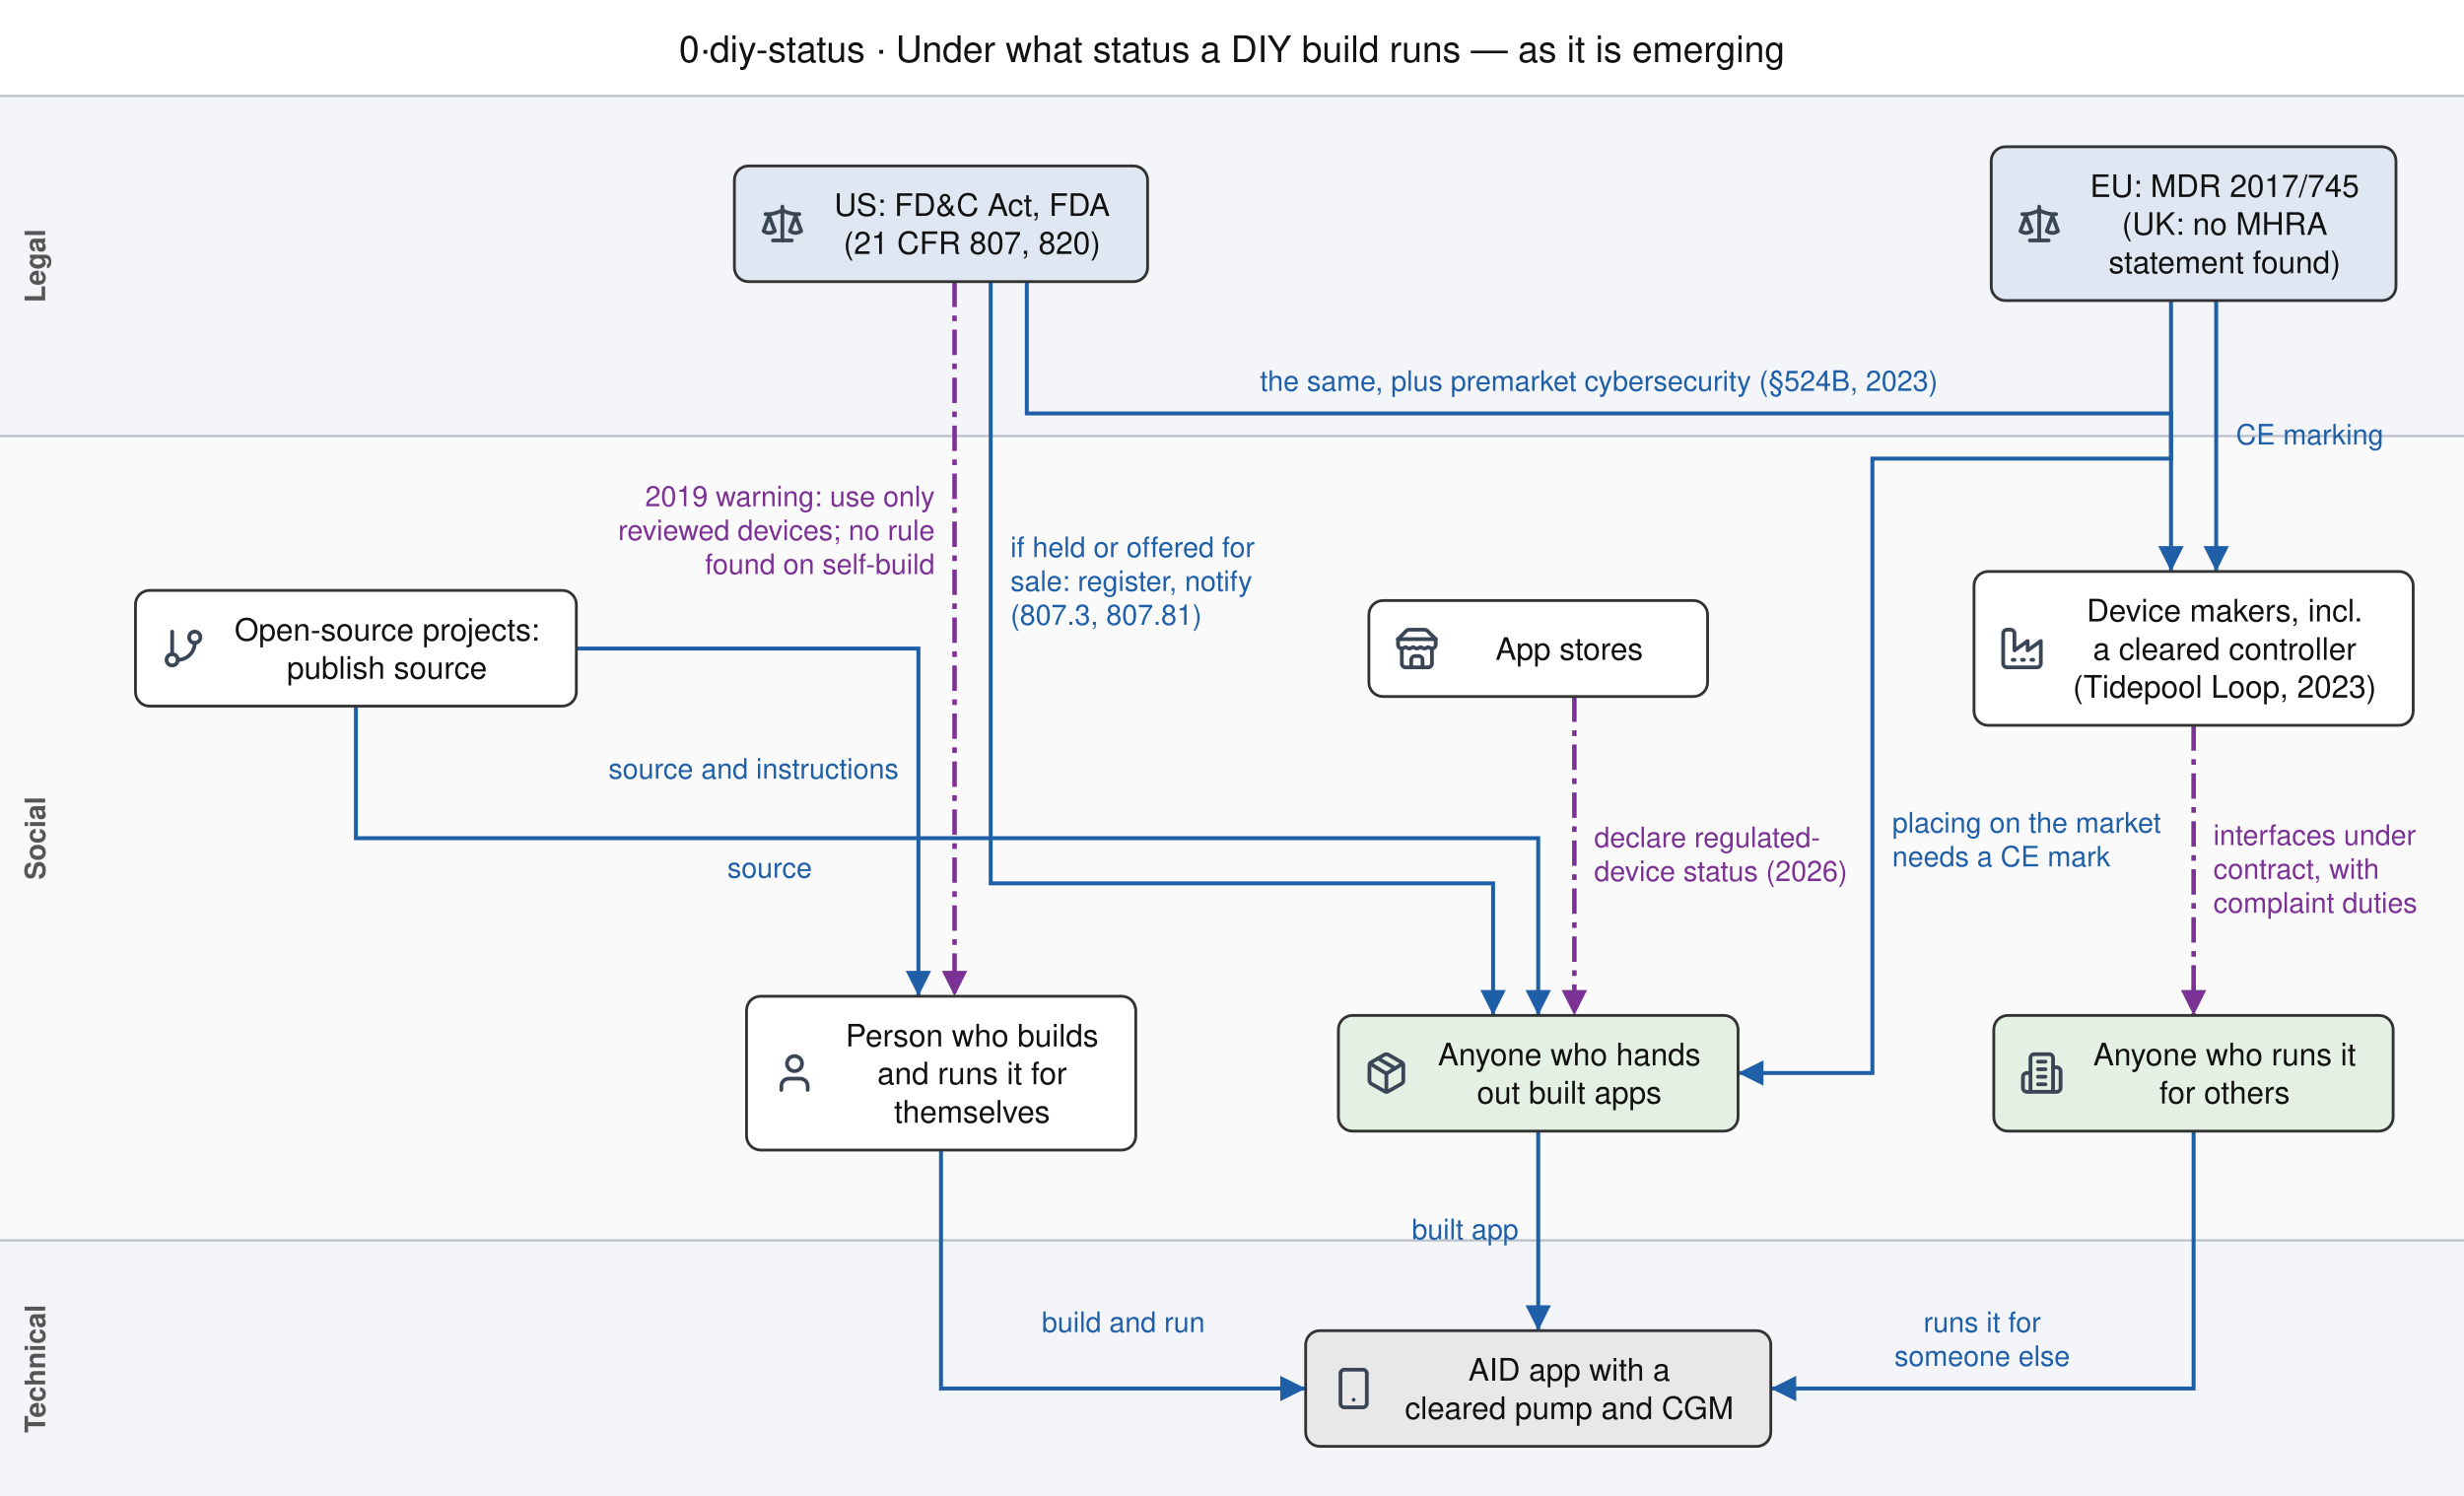
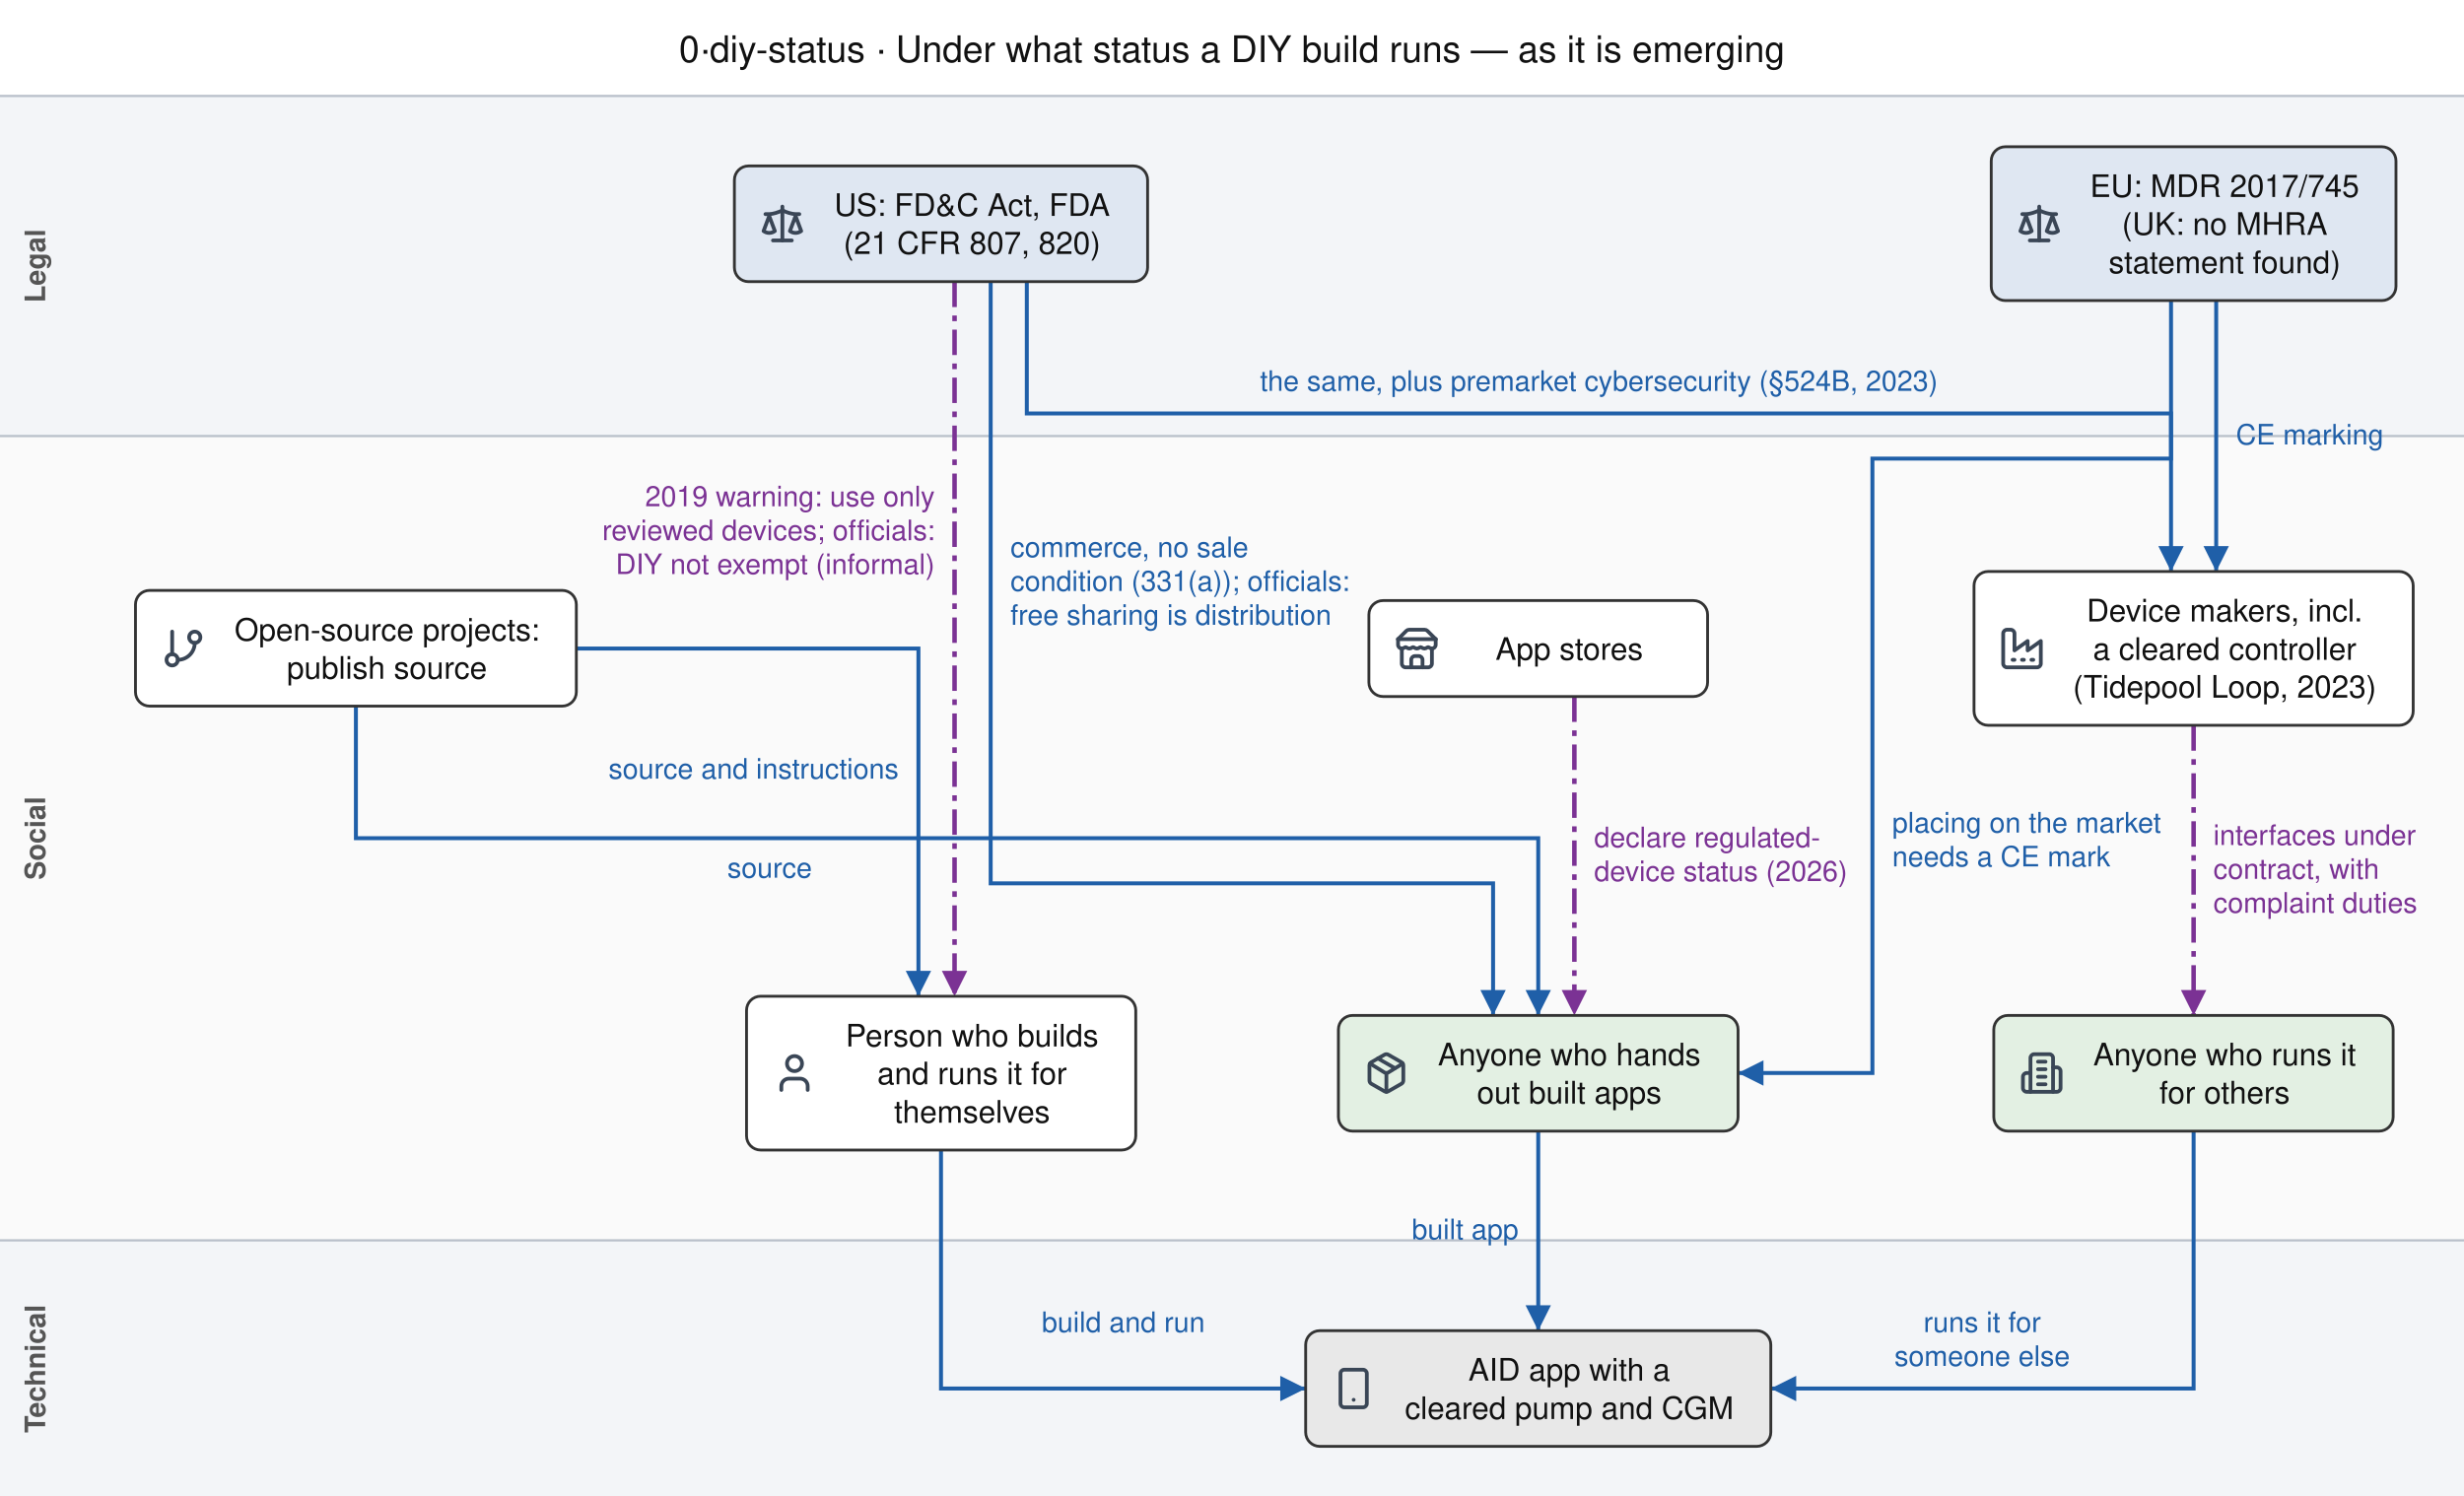
<svg xmlns="http://www.w3.org/2000/svg" width="873" height="530" viewBox="0 0 873 530" font-family="Helvetica, Arial, sans-serif">
  <defs>
    <marker id="ah00796b" viewBox="0 0 10 10" refX="10" refY="5" markerUnits="userSpaceOnUse" markerWidth="9" markerHeight="9" orient="auto-start-reverse">
      <path d="M0,0 L10,5 L0,10 z" fill="#00796b" />
    </marker>
    <marker id="ah1f5fa8" viewBox="0 0 10 10" refX="10" refY="5" markerUnits="userSpaceOnUse" markerWidth="9" markerHeight="9" orient="auto-start-reverse">
      <path d="M0,0 L10,5 L0,10 z" fill="#1f5fa8" />
    </marker>
    <marker id="ah2e7d32" viewBox="0 0 10 10" refX="10" refY="5" markerUnits="userSpaceOnUse" markerWidth="9" markerHeight="9" orient="auto-start-reverse">
      <path d="M0,0 L10,5 L0,10 z" fill="#2e7d32" />
    </marker>
    <marker id="ah555555" viewBox="0 0 10 10" refX="10" refY="5" markerUnits="userSpaceOnUse" markerWidth="9" markerHeight="9" orient="auto-start-reverse">
      <path d="M0,0 L10,5 L0,10 z" fill="#555555" />
    </marker>
    <marker id="ah7b3294" viewBox="0 0 10 10" refX="10" refY="5" markerUnits="userSpaceOnUse" markerWidth="9" markerHeight="9" orient="auto-start-reverse">
      <path d="M0,0 L10,5 L0,10 z" fill="#7b3294" />
    </marker>
    <marker id="ah888888" viewBox="0 0 10 10" refX="10" refY="5" markerUnits="userSpaceOnUse" markerWidth="9" markerHeight="9" orient="auto-start-reverse">
      <path d="M0,0 L10,5 L0,10 z" fill="#888888" />
    </marker>
    <marker id="ahb5541b" viewBox="0 0 10 10" refX="10" refY="5" markerUnits="userSpaceOnUse" markerWidth="9" markerHeight="9" orient="auto-start-reverse">
      <path d="M0,0 L10,5 L0,10 z" fill="#b5541b" />
    </marker>
    <marker id="ahc8c8c8" viewBox="0 0 10 10" refX="10" refY="5" markerUnits="userSpaceOnUse" markerWidth="9" markerHeight="9" orient="auto-start-reverse">
      <path d="M0,0 L10,5 L0,10 z" fill="#c8c8c8" />
    </marker>
    <symbol id="icon-building-2" viewBox="0 0 24 24" fill="none" stroke="currentColor" stroke-width="2" stroke-linecap="round" stroke-linejoin="round">
      <path d="M6 22V4a2 2 0 0 1 2-2h8a2 2 0 0 1 2 2v18Z" />
      <path d="M6 12H4a2 2 0 0 0-2 2v6a2 2 0 0 0 2 2h2" />
      <path d="M18 9h2a2 2 0 0 1 2 2v9a2 2 0 0 1-2 2h-2" />
      <path d="M10 6h4" />
      <path d="M10 10h4" />
      <path d="M10 14h4" />
      <path d="M10 18h4" />
    </symbol>
    <symbol id="icon-factory" viewBox="0 0 24 24" fill="none" stroke="currentColor" stroke-width="2" stroke-linecap="round" stroke-linejoin="round">
      <path d="M2 20a2 2 0 0 0 2 2h16a2 2 0 0 0 2-2V8l-7 5V8l-7 5V4a2 2 0 0 0-2-2H4a2 2 0 0 0-2 2Z" />
      <path d="M17 18h1" />
      <path d="M12 18h1" />
      <path d="M7 18h1" />
    </symbol>
    <symbol id="icon-git-branch" viewBox="0 0 24 24" fill="none" stroke="currentColor" stroke-width="2" stroke-linecap="round" stroke-linejoin="round">
      <line x1="6" x2="6" y1="3" y2="15" />
      <circle cx="18" cy="6" r="3" />
      <circle cx="6" cy="18" r="3" />
      <path d="M18 9a9 9 0 0 1-9 9" />
    </symbol>
    <symbol id="icon-package" viewBox="0 0 24 24" fill="none" stroke="currentColor" stroke-width="2" stroke-linecap="round" stroke-linejoin="round">
      <path d="M11 21.73a2 2 0 0 0 2 0l7-4A2 2 0 0 0 21 16V8a2 2 0 0 0-1-1.73l-7-4a2 2 0 0 0-2 0l-7 4A2 2 0 0 0 3 8v8a2 2 0 0 0 1 1.73z" />
      <path d="M12 22V12" />
      <path d="m3.3 7 7.703 4.734a2 2 0 0 0 1.994 0L20.7 7" />
      <path d="m7.5 4.27 9 5.15" />
    </symbol>
    <symbol id="icon-scale" viewBox="0 0 24 24" fill="none" stroke="currentColor" stroke-width="2" stroke-linecap="round" stroke-linejoin="round">
      <path d="m16 16 3-8 3 8c-.87.65-1.92 1-3 1s-2.13-.35-3-1Z" />
      <path d="m2 16 3-8 3 8c-.87.65-1.92 1-3 1s-2.13-.35-3-1Z" />
      <path d="M7 21h10" />
      <path d="M12 3v18" />
      <path d="M3 7h2c2 0 5-1 7-2 2 1 5 2 7 2h2" />
    </symbol>
    <symbol id="icon-smartphone" viewBox="0 0 24 24" fill="none" stroke="currentColor" stroke-width="2" stroke-linecap="round" stroke-linejoin="round">
      <rect width="14" height="20" x="5" y="2" rx="2" ry="2" />
      <path d="M12 18h.01" />
    </symbol>
    <symbol id="icon-store" viewBox="0 0 24 24" fill="none" stroke="currentColor" stroke-width="2" stroke-linecap="round" stroke-linejoin="round">
      <path d="m2 7 4.41-4.41A2 2 0 0 1 7.83 2h8.34a2 2 0 0 1 1.42.59L22 7" />
      <path d="M4 12v8a2 2 0 0 0 2 2h12a2 2 0 0 0 2-2v-8" />
      <path d="M15 22v-4a2 2 0 0 0-2-2h-2a2 2 0 0 0-2 2v4" />
      <path d="M2 7h20" />
      <path d="M22 7v3a2 2 0 0 1-2 2a2.7 2.7 0 0 1-1.59-.63.7.7 0 0 0-.82 0A2.7 2.7 0 0 1 16 12a2.7 2.7 0 0 1-1.59-.63.7.7 0 0 0-.82 0A2.7 2.7 0 0 1 12 12a2.7 2.7 0 0 1-1.59-.63.7.7 0 0 0-.82 0A2.7 2.7 0 0 1 8 12a2.7 2.7 0 0 1-1.59-.63.7.7 0 0 0-.82 0A2.7 2.7 0 0 1 4 12a2 2 0 0 1-2-2V7" />
    </symbol>
    <symbol id="icon-user" viewBox="0 0 24 24" fill="none" stroke="currentColor" stroke-width="2" stroke-linecap="round" stroke-linejoin="round">
      <path d="M19 21v-2a4 4 0 0 0-4-4H9a4 4 0 0 0-4 4v2" />
      <circle cx="12" cy="7" r="4" />
    </symbol>
  </defs>
  <rect x="0" y="0" width="873" height="530" fill="#ffffff" />
  <text x="436.5" y="22" font-size="13" text-anchor="middle" fill="#111">0·diy-status · Under what status a DIY build runs — as it is emerging</text>
  <g transform="translate(0.0,0.0)">
    <rect class="band" x="0.0" y="34.0" width="873" height="120.5" fill="#f3f5f8" />
    <line x1="0.0" x2="873" y1="34.0" y2="34.0" stroke="#b9c0ca" stroke-width="0.8" />
    <text class="band" x="16.0" y="94.2" font-size="10" fill="#555" text-anchor="middle" font-weight="bold" transform="rotate(-90 16.0 94.2)">Legal</text>
    <rect class="band" x="0.0" y="154.5" width="873" height="285.0" fill="#fafafa" />
    <line x1="0.0" x2="873" y1="154.5" y2="154.5" stroke="#b9c0ca" stroke-width="0.8" />
    <text class="band" x="16.0" y="297.0" font-size="10" fill="#555" text-anchor="middle" font-weight="bold" transform="rotate(-90 16.0 297.0)">Social</text>
    <rect class="band" x="0.0" y="439.5" width="873" height="91.0" fill="#f3f5f8" />
    <line x1="0.0" x2="873" y1="439.5" y2="439.5" stroke="#b9c0ca" stroke-width="0.8" />
    <text class="band" x="16.0" y="485.0" font-size="10" fill="#555" text-anchor="middle" font-weight="bold" transform="rotate(-90 16.0 485.0)">Technical</text>
    <g class="edge">
      <path class="edge" d="M363.8,99.8 L363.8,146.5 L769.2,146.5 L769.2,202.5" fill="none" stroke="#1f5fa8" stroke-width="1.4" stroke-linecap="butt" marker-end="url(#ah1f5fa8)" />
    </g>
    <g class="edge">
      <path class="edge" d="M785.2,106.5 L785.2,202.5" fill="none" stroke="#1f5fa8" stroke-width="1.4" stroke-linecap="butt" marker-end="url(#ah1f5fa8)" />
    </g>
    <g class="edge">
      <path class="edge" d="M204.2,229.8 L325.4,229.8 L325.4,353.0" fill="none" stroke="#1f5fa8" stroke-width="1.4" stroke-linecap="butt" marker-end="url(#ah1f5fa8)" />
    </g>
    <g class="edge">
      <path class="edge" d="M333.4,407.5 L333.4,492.0 L462.6,492.0" fill="none" stroke="#1f5fa8" stroke-width="1.4" stroke-linecap="butt" marker-end="url(#ah1f5fa8)" />
    </g>
    <g class="edge">
      <path class="edge" d="M769.2,106.5 L769.2,162.5 L663.4,162.5 L663.4,380.2 L615.8,380.2" fill="none" stroke="#1f5fa8" stroke-width="1.4" stroke-linecap="butt" marker-end="url(#ah1f5fa8)" />
    </g>
    <g class="edge">
      <path class="edge" d="M338.2,99.8 L338.2,353.0" fill="none" stroke="#7b3294" stroke-width="1.6" stroke-dasharray="9,3,2,3" stroke-linecap="butt" marker-end="url(#ah7b3294)" />
    </g>
    <g class="edge">
      <path class="edge" d="M351.0,99.8 L351.0,313.0 L529.0,313.0 L529.0,359.8" fill="none" stroke="#1f5fa8" stroke-width="1.4" stroke-linecap="butt" marker-end="url(#ah1f5fa8)" />
    </g>
    <g class="edge">
      <path class="edge" d="M126.1,250.2 L126.1,297.0 L545.0,297.0 L545.0,359.8" fill="none" stroke="#1f5fa8" stroke-width="1.4" stroke-linecap="butt" marker-end="url(#ah1f5fa8)" />
    </g>
    <g class="edge">
      <path class="edge" d="M545.0,400.8 L545.0,471.5" fill="none" stroke="#1f5fa8" stroke-width="1.4" stroke-linecap="butt" marker-end="url(#ah1f5fa8)" />
    </g>
    <g class="edge">
      <path class="edge" d="M777.2,400.8 L777.2,492.0 L627.4,492.0" fill="none" stroke="#1f5fa8" stroke-width="1.4" stroke-linecap="butt" marker-end="url(#ah1f5fa8)" />
    </g>
    <g class="edge">
      <path class="edge" d="M557.8,246.8 L557.8,359.8" fill="none" stroke="#7b3294" stroke-width="1.6" stroke-dasharray="9,3,2,3" stroke-linecap="butt" marker-end="url(#ah7b3294)" />
    </g>
    <g class="edge">
      <path class="edge" d="M777.2,257.0 L777.2,359.8" fill="none" stroke="#7b3294" stroke-width="1.6" stroke-dasharray="9,3,2,3" stroke-linecap="butt" marker-end="url(#ah7b3294)" />
    </g>
    <g class="node" data-id="us">
      <rect x="260.2" y="58.8" width="146.4" height="41.0" rx="5" fill="#dfe7f2" stroke="#333333" stroke-width="1" />
      <use href="#icon-scale" x="269.2" y="71.2" width="16" height="16" color="#3a4656" />
      <text x="344.4" y="76.5" font-size="11" text-anchor="middle" fill="#111111">US: FD&amp;C Act, FDA</text>
      <text x="344.4" y="90.0" font-size="11" text-anchor="middle" fill="#111111">(21 CFR 807, 820)</text>
    </g>
    <g class="node" data-id="eu">
      <rect x="705.5" y="52.0" width="143.4" height="54.5" rx="5" fill="#dfe7f2" stroke="#333333" stroke-width="1" />
      <use href="#icon-scale" x="714.5" y="71.2" width="16" height="16" color="#3a4656" />
      <text x="788.2" y="69.8" font-size="11" text-anchor="middle" fill="#111111">EU: MDR 2017/745</text>
      <text x="788.2" y="83.2" font-size="11" text-anchor="middle" fill="#111111">(UK: no MHRA</text>
      <text x="788.2" y="96.8" font-size="11" text-anchor="middle" fill="#111111">statement found)</text>
    </g>
    <g class="node" data-id="projects">
      <rect x="48.0" y="209.2" width="156.2" height="41.0" rx="5" fill="#ffffff" stroke="#333333" stroke-width="1" />
      <use href="#icon-git-branch" x="57.0" y="221.8" width="16" height="16" color="#3a4656" />
      <text x="137.1" y="227.0" font-size="11" text-anchor="middle" fill="#111111">Open-source projects:</text>
      <text x="137.1" y="240.5" font-size="11" text-anchor="middle" fill="#111111">publish source</text>
    </g>
    <g class="node" data-id="store">
      <rect x="485.0" y="212.8" width="120.0" height="34.0" rx="5" fill="#ffffff" stroke="#333333" stroke-width="1" />
      <use href="#icon-store" x="494.0" y="221.8" width="16" height="16" color="#3a4656" />
      <text x="556.0" y="233.8" font-size="11" text-anchor="middle" fill="#111111">App stores</text>
    </g>
    <g class="node" data-id="mfr">
      <rect x="699.4" y="202.5" width="155.6" height="54.5" rx="5" fill="#ffffff" stroke="#333333" stroke-width="1" />
      <use href="#icon-factory" x="708.4" y="221.8" width="16" height="16" color="#3a4656" />
      <text x="788.2" y="220.2" font-size="11" text-anchor="middle" fill="#111111">Device makers, incl.</text>
      <text x="788.2" y="233.8" font-size="11" text-anchor="middle" fill="#111111">a cleared controller</text>
      <text x="788.2" y="247.2" font-size="11" text-anchor="middle" fill="#111111">(Tidepool Loop, 2023)</text>
    </g>
    <g class="node" data-id="person">
      <rect x="264.5" y="353.0" width="137.9" height="54.5" rx="5" fill="#ffffff" stroke="#333333" stroke-width="1" />
      <use href="#icon-user" x="273.5" y="372.2" width="16" height="16" color="#3a4656" />
      <text x="344.4" y="370.8" font-size="11" text-anchor="middle" fill="#111111">Person who builds</text>
      <text x="344.4" y="384.2" font-size="11" text-anchor="middle" fill="#111111">and runs it for</text>
      <text x="344.4" y="397.8" font-size="11" text-anchor="middle" fill="#111111">themselves</text>
    </g>
    <g class="node" data-id="binary">
      <rect x="474.2" y="359.8" width="141.6" height="41.0" rx="5" fill="#e3f0e3" stroke="#333333" stroke-width="1" />
      <use href="#icon-package" x="483.2" y="372.2" width="16" height="16" color="#3a4656" />
      <text x="556.0" y="377.5" font-size="11" text-anchor="middle" fill="#111111">Anyone who hands</text>
      <text x="556.0" y="391.0" font-size="11" text-anchor="middle" fill="#111111">out built apps</text>
    </g>
    <g class="node" data-id="service">
      <rect x="706.4" y="359.8" width="141.5" height="41.0" rx="5" fill="#e3f0e3" stroke="#333333" stroke-width="1" />
      <use href="#icon-building-2" x="715.4" y="372.2" width="16" height="16" color="#3a4656" />
      <text x="788.2" y="377.5" font-size="11" text-anchor="middle" fill="#111111">Anyone who runs it</text>
      <text x="788.2" y="391.0" font-size="11" text-anchor="middle" fill="#111111">for others</text>
    </g>
    <g class="node" data-id="app">
      <rect x="462.6" y="471.5" width="164.8" height="41.0" rx="5" fill="#e8e8e8" stroke="#333333" stroke-width="1" />
      <use href="#icon-smartphone" x="471.6" y="484.0" width="16" height="16" color="#3a4656" />
      <text x="556.0" y="489.2" font-size="11" text-anchor="middle" fill="#111111">AID app with a</text>
      <text x="556.0" y="502.8" font-size="11" text-anchor="middle" fill="#111111">cleared pump and CGM</text>
    </g>
    <g class="elabel" data-k="0">
      <text x="566.5" y="138.5" font-size="10" text-anchor="middle" fill="#1f5fa8">the same, plus premarket cybersecurity (§524B, 2023)</text>
    </g>
    <g class="elabel" data-k="1">
      <text x="792.2" y="157.5" font-size="10" text-anchor="start" fill="#1f5fa8">CE marking</text>
    </g>
    <g class="elabel" data-k="2">
      <text x="318.4" y="275.9" font-size="10" text-anchor="end" fill="#1f5fa8">source and instructions</text>
    </g>
    <g class="elabel" data-k="3">
      <text x="398.0" y="472.0" font-size="10" text-anchor="middle" fill="#1f5fa8">build and run</text>
    </g>
    <g class="elabel" data-k="4">
      <text x="670.4" y="295.0" font-size="10" text-anchor="start" fill="#1f5fa8">placing on the market</text>
      <text x="670.4" y="307.0" font-size="10" text-anchor="start" fill="#1f5fa8">needs a CE mark</text>
    </g>
    <g class="elabel" data-k="5">
      <text x="331.2" y="179.4" font-size="10" text-anchor="end" fill="#7b3294">2019 warning: use only</text>
-       <text x="331.2" y="191.4" font-size="10" text-anchor="end" fill="#7b3294">reviewed devices; no rule</text>
-       <text x="331.2" y="203.4" font-size="10" text-anchor="end" fill="#7b3294">found on self-build</text>
+       <text x="331.2" y="191.4" font-size="10" text-anchor="end" fill="#7b3294">reviewed devices; officials:</text>
+       <text x="331.2" y="203.4" font-size="10" text-anchor="end" fill="#7b3294">DIY not exempt (informal)</text>
    </g>
    <g class="elabel" data-k="6">
-       <text x="358.0" y="197.4" font-size="10" text-anchor="start" fill="#1f5fa8">if held or offered for</text>
-       <text x="358.0" y="209.4" font-size="10" text-anchor="start" fill="#1f5fa8">sale: register, notify</text>
-       <text x="358.0" y="221.4" font-size="10" text-anchor="start" fill="#1f5fa8">(807.3, 807.81)</text>
+       <text x="358.0" y="197.4" font-size="10" text-anchor="start" fill="#1f5fa8">commerce, no sale</text>
+       <text x="358.0" y="209.4" font-size="10" text-anchor="start" fill="#1f5fa8">condition (331(a)); officials:</text>
+       <text x="358.0" y="221.4" font-size="10" text-anchor="start" fill="#1f5fa8">free sharing is distribution</text>
    </g>
    <g class="elabel" data-k="7">
      <text x="272.7" y="311.0" font-size="10" text-anchor="middle" fill="#1f5fa8">source</text>
    </g>
    <g class="elabel" data-k="8">
      <text x="538.0" y="439.1" font-size="10" text-anchor="end" fill="#1f5fa8">built app</text>
    </g>
    <g class="elabel" data-k="9">
      <text x="702.3" y="472.0" font-size="10" text-anchor="middle" fill="#1f5fa8">runs it for</text>
      <text x="702.3" y="484.0" font-size="10" text-anchor="middle" fill="#1f5fa8">someone else</text>
    </g>
    <g class="elabel" data-k="10">
      <text x="564.8" y="300.2" font-size="10" text-anchor="start" fill="#7b3294">declare regulated-</text>
      <text x="564.8" y="312.2" font-size="10" text-anchor="start" fill="#7b3294">device status (2026)</text>
    </g>
    <g class="elabel" data-k="11">
      <text x="784.2" y="299.4" font-size="10" text-anchor="start" fill="#7b3294">interfaces under</text>
      <text x="784.2" y="311.4" font-size="10" text-anchor="start" fill="#7b3294">contract, with</text>
      <text x="784.2" y="323.4" font-size="10" text-anchor="start" fill="#7b3294">complaint duties</text>
    </g>
  </g>
</svg>
